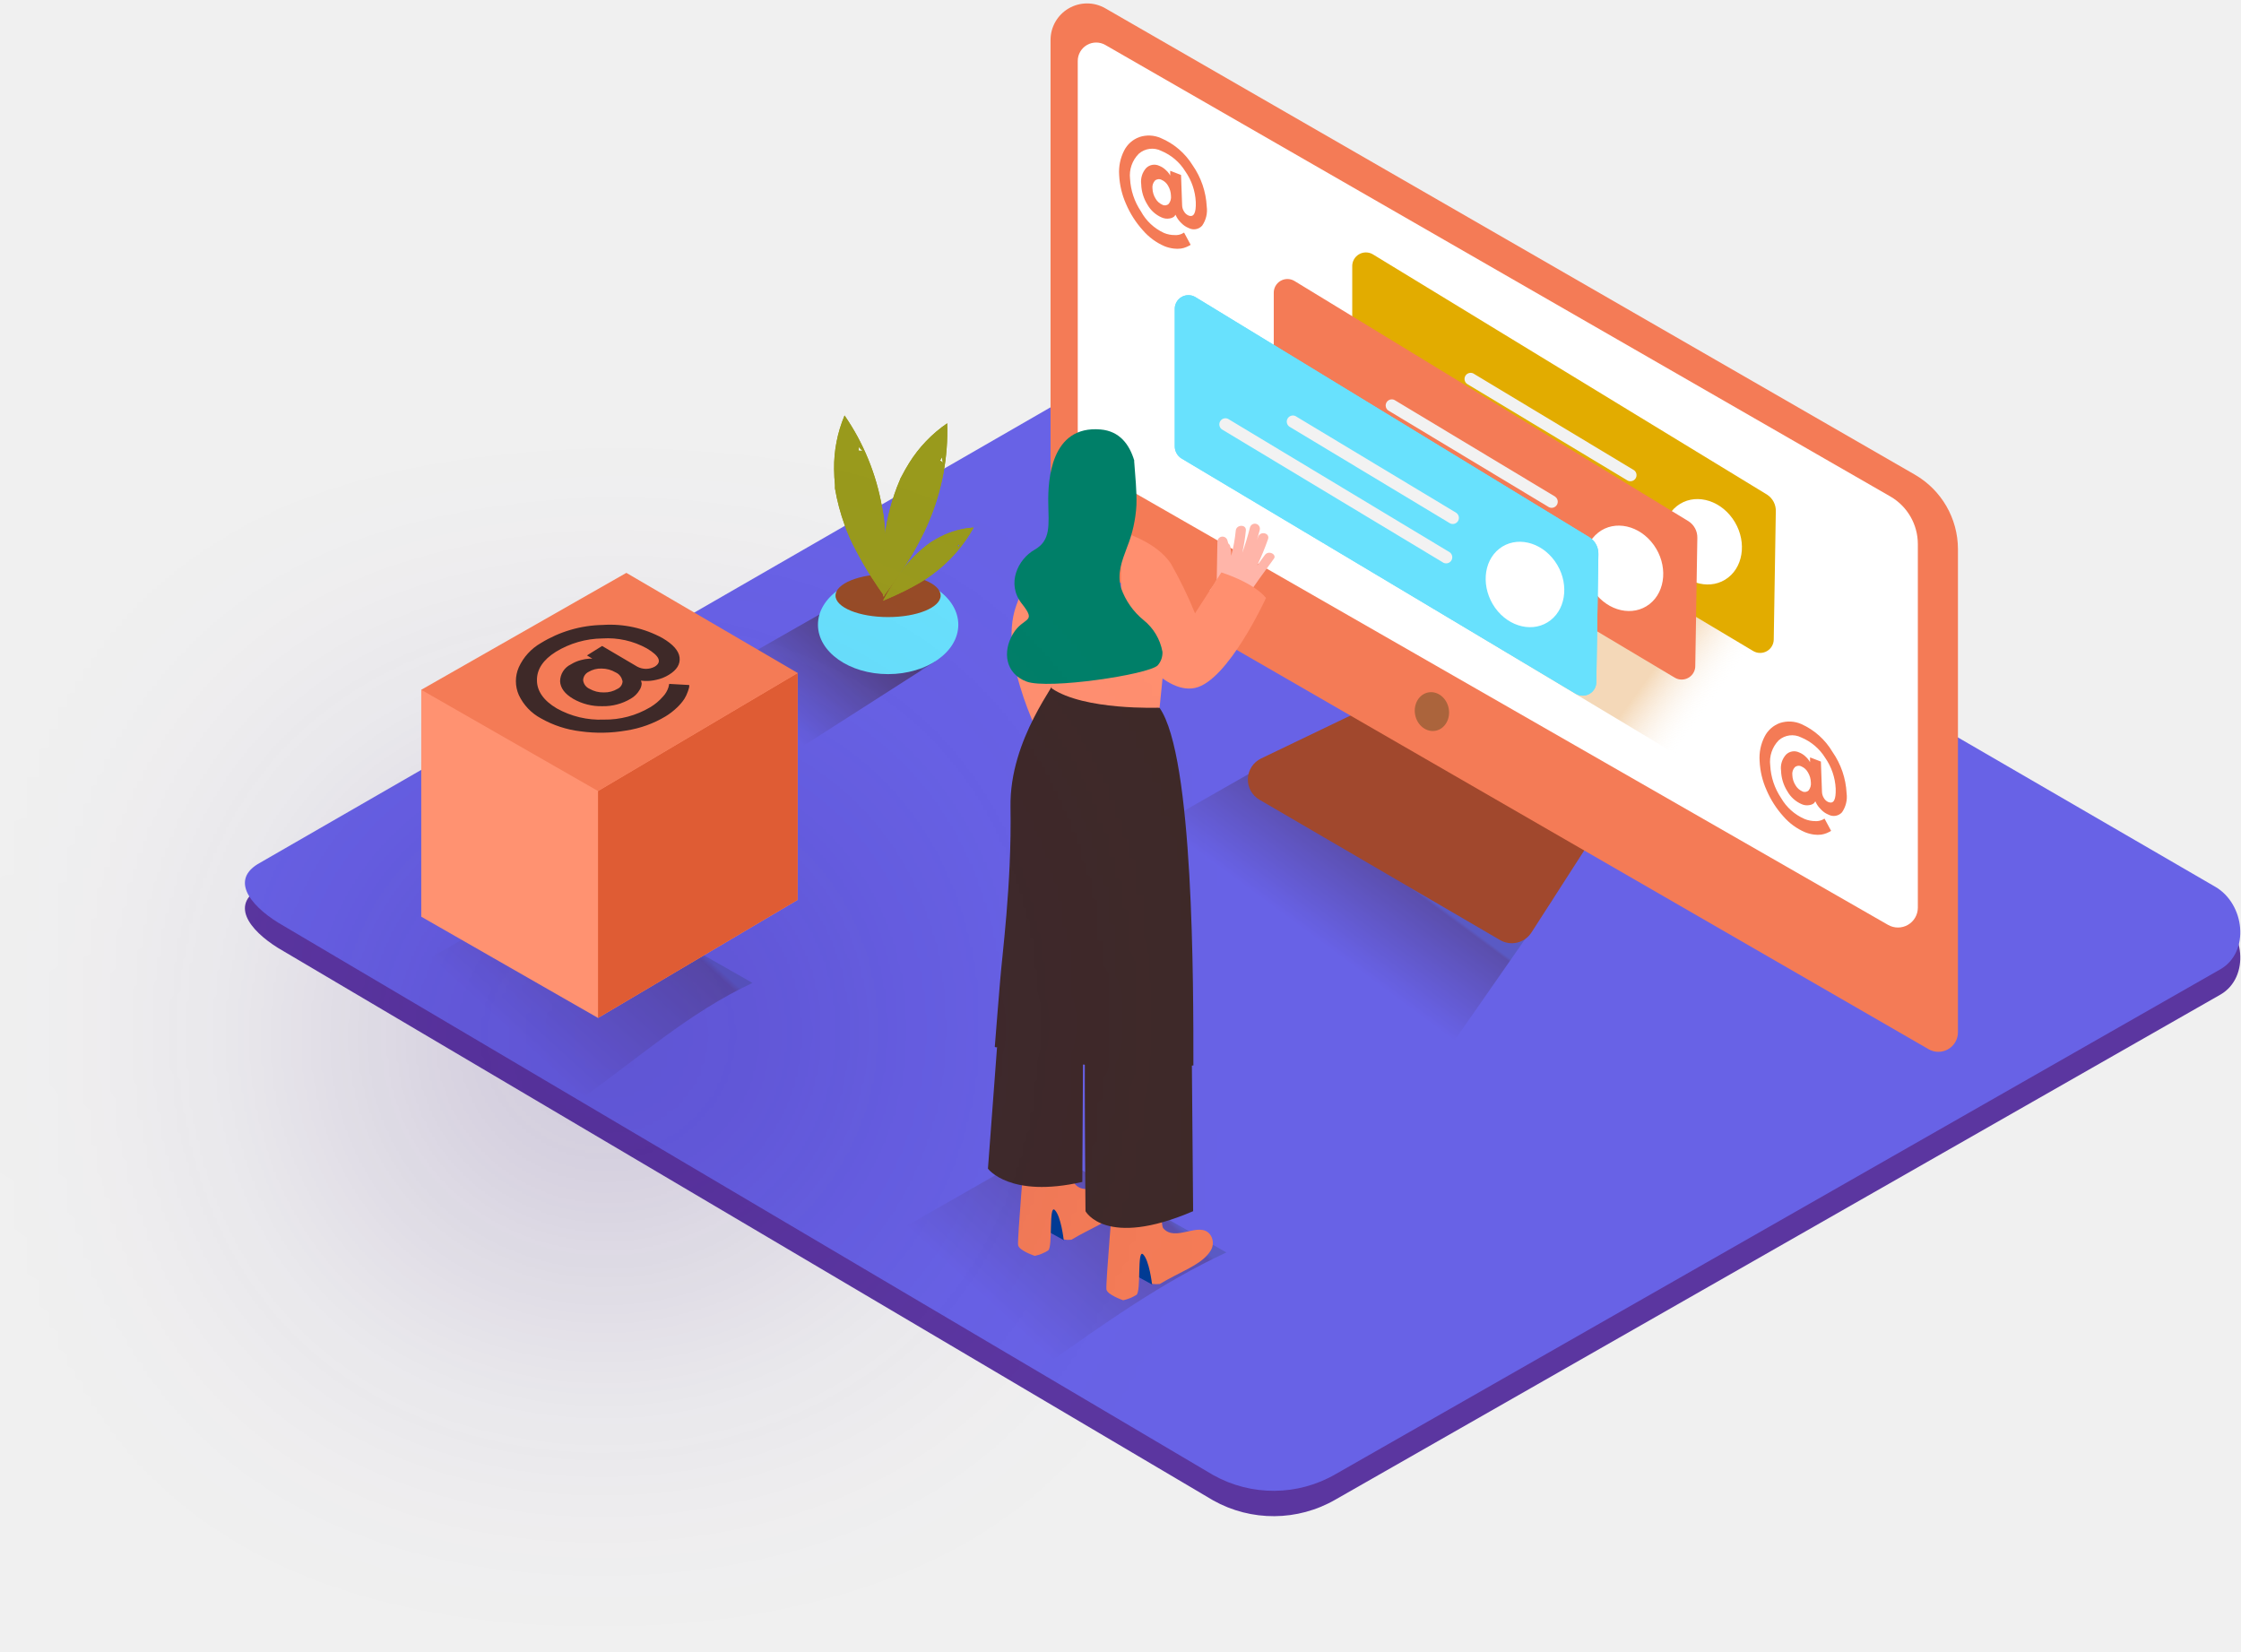
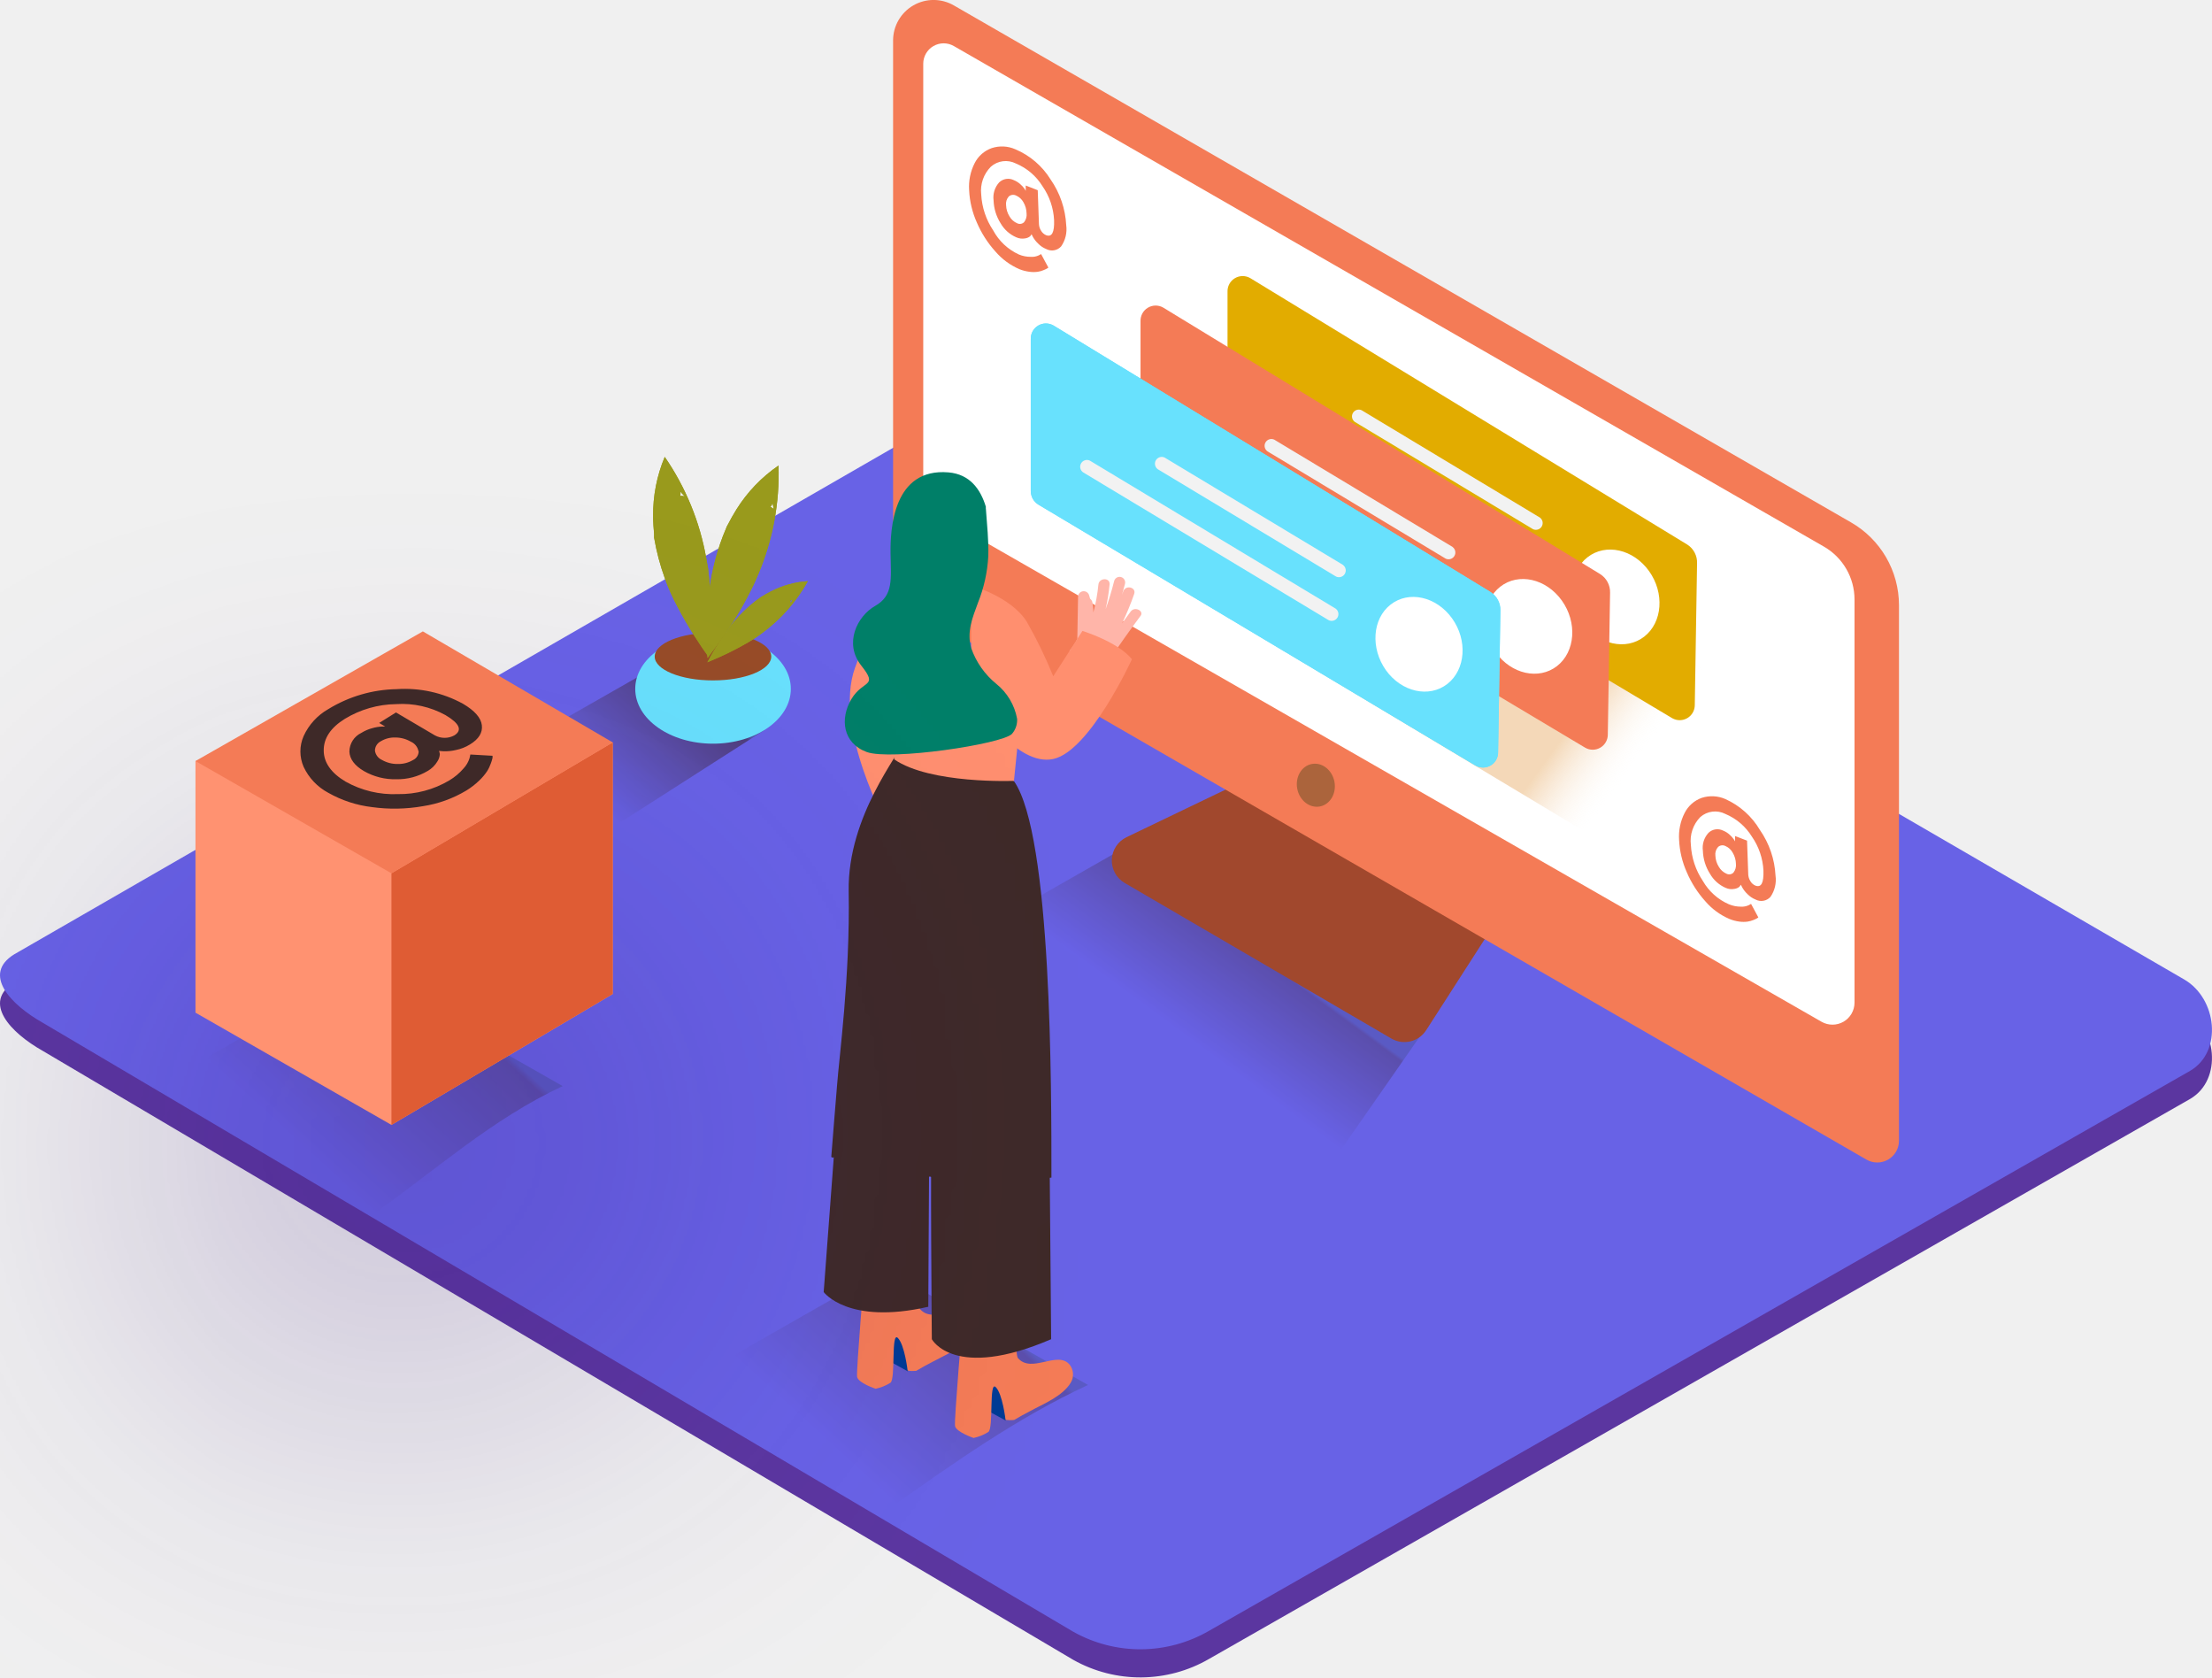
- <svg xmlns="http://www.w3.org/2000/svg" xmlns:xlink="http://www.w3.org/1999/xlink" width="266" height="196">
+ <svg xmlns="http://www.w3.org/2000/svg" xmlns:xlink="http://www.w3.org/1999/xlink" viewBox="29.07 0.41 236.85 179.57">
  <defs>
    <linearGradient x1="61.181%" y1="36.858%" x2="40.788%" y2="55.524%" id="a">
      <stop stop-color="#78B46A" offset="0%" />
      <stop stop-color="#7F3500" offset="3%" />
      <stop stop-color="#FFF" offset="100%" />
    </linearGradient>
    <linearGradient x1="82.186%" y1="28.582%" x2="29.852%" y2="62.428%" id="b">
      <stop stop-color="#78B46A" offset="0%" />
      <stop stop-color="#7F3500" offset="3%" />
      <stop stop-color="#FFF" offset="100%" />
    </linearGradient>
    <linearGradient x1="80.66%" y1="21.945%" x2="21.557%" y2="66.572%" id="c">
      <stop stop-color="#78B46A" offset="0%" />
      <stop stop-color="#7F3500" offset="3%" />
      <stop stop-color="#FFF" offset="100%" />
    </linearGradient>
    <linearGradient x1="81.016%" y1="60.558%" x2="67.462%" y2="55.262%" id="d">
      <stop stop-color="#FFF" stop-opacity="0" offset="0%" />
      <stop stop-color="#DC841E" offset="99%" />
    </linearGradient>
    <linearGradient x1="82.183%" y1="27.602%" x2="29.857%" y2="62.288%" id="e">
      <stop stop-color="#78B46A" offset="0%" />
      <stop stop-color="#7F3500" offset="3%" />
      <stop stop-color="#FFF" offset="100%" />
    </linearGradient>
    <filter x="-195.8%" y="-152.6%" width="491.7%" height="527.4%" filterUnits="objectBoundingBox" id="f">
      <feOffset dy="25" in="SourceAlpha" result="shadowOffsetOuter1" />
      <feGaussianBlur stdDeviation="25" in="shadowOffsetOuter1" result="shadowBlurOuter1" />
      <feColorMatrix values="0 0 0 0 0.209 0 0 0 0 0.069 0 0 0 0 0.478 0 0 0 0.497 0" in="shadowBlurOuter1" />
    </filter>
    <path id="g" d="M0 13.878v26.935L20.984 52.83l23.694-14.013V11.883" />
  </defs>
  <g fill="none" fill-rule="evenodd">
    <g transform="translate(29)" fill-rule="nonzero">
      <path d="M114.994 178.096L4.676 112.92c-3.512-1.974-6.523-5.209-3.1-7.331L112.286 41.8c1.66-1.03 4.181-1.705 5.873-.72l115.786 67.19c3.512 2.038 4.142 7.717.643 9.774l-105.056 59.95a14.67 14.67 0 01-14.538.102z" fill="#5B36A0" />
      <path d="M114.994 175.088L4.676 109.91c-3.512-1.975-6.523-5.21-3.1-7.332l110.71-63.788c1.66-1.029 4.181-1.704 5.873-.72l115.786 67.19c3.512 2.039 4.142 7.717.643 9.775l-105.056 59.949a14.67 14.67 0 01-14.538.103z" fill="#6862E6" />
      <path d="M124.09 89.094l-21.768 12.418s33.533 20.457 40.39 23.338l12.537-18.007" fill="url(#a)" opacity=".25" style="mix-blend-mode:multiply" />
      <path d="M116.57 148.67l-21.774-12.393-21.774 12.418s11.34 6.92 22.18 13.274c6.882-4.868 13.771-9.788 21.368-13.3z" fill="url(#b)" opacity=".25" style="mix-blend-mode:multiply" />
      <path d="M69.658 72.142L55.847 80.02s1.17 7.222 8.028 10.103l18.082-11.576" fill="url(#c)" opacity=".46" style="mix-blend-mode:multiply" />
      <ellipse fill="#68E1FD" cx="76.418" cy="74.155" rx="8.33" ry="5.865" />
      <ellipse fill="#974C26" cx="76.412" cy="70.695" rx="6.24" ry="2.553" />
      <path d="M76.187 66.438c0-1.151-.039-2.303-.129-3.454-.026-.3-.054-.598-.084-.894l-.064-.585c0-.173-.09-.643-.09-.598-.039-.236-.08-.47-.122-.7a27.482 27.482 0 00-4.451-10.888 15.913 15.913 0 00-1.242 6.373c0 .643.051 1.286.103 1.89v.38a25.153 25.153 0 001.158 4.38 21.007 21.007 0 001.344 3.009 41.327 41.327 0 001.846 3.183c.515.81 1.004 1.53 1.5 2.219.154-1.434.224-2.875.23-4.315zm-3.274-12.946a1.035 1.035 0 000-.45c.158.163.315.33.47.502a1.428 1.428 0 00-.477-.052h.007z" fill="#999A1C" />
      <path d="M78.329 67.325c.643-.97 1.21-1.93 1.756-2.977.141-.266.279-.532.412-.798l.263-.534.251-.553.277-.643a27.48 27.48 0 002.142-11.575 15.918 15.918 0 00-4.503 4.694 23.024 23.024 0 00-.933 1.647l-.128.237-.033.103c-.122.29-.244.58-.36.875a25.153 25.153 0 00-1.035 3.44 21.005 21.005 0 00-.496 3.261 38.863 38.863 0 00-.167 3.672c0 .958 0 1.833.058 2.675.855-1.138 1.717-2.308 2.496-3.524zm4.245-12.662c.101-.113.176-.247.219-.393.047.223.088.438.122.644-.1-.1-.215-.185-.34-.251z" fill="#999A1C" />
      <path d="M78.284 70.193c.647-.321 1.29-.668 1.93-1.041l.482-.296.315-.2.309-.218.36-.264a17.288 17.288 0 004.889-5.55 10.017 10.017 0 00-3.937 1.087c-.354.18-.695.38-1.036.585l-.147.09-.052.045-.476.354c-.593.467-1.152.977-1.672 1.524-.481.498-.922 1.034-1.32 1.601a41.869 41.869 0 00-1.286 1.93c-.308.514-.585.996-.83 1.466.83-.347 1.66-.708 2.47-1.113zm6.38-5.466a.643.643 0 00.245-.141 6.569 6.569 0 01-.154.405.9.9 0 00-.09-.257v-.007zM76.187 66.438c0-1.151-.039-2.303-.129-3.454-.026-.3-.054-.598-.084-.894l-.064-.585c0-.173-.09-.643-.09-.598-.039-.236-.08-.47-.122-.7a27.482 27.482 0 00-4.451-10.888 15.913 15.913 0 00-1.242 6.373c0 .643.051 1.286.103 1.89v.38a25.153 25.153 0 001.158 4.38 21.007 21.007 0 001.344 3.009 41.327 41.327 0 001.846 3.183c.515.81 1.004 1.53 1.5 2.219.154-1.434.224-2.875.23-4.315zm-3.274-12.946a1.035 1.035 0 000-.45c.158.163.315.33.47.502a1.428 1.428 0 00-.477-.052h.007z" fill="#999A1C" />
      <path d="M78.329 67.325c.643-.97 1.21-1.93 1.756-2.977.141-.266.279-.532.412-.798l.263-.534.251-.553.277-.643a27.48 27.48 0 002.142-11.575 15.918 15.918 0 00-4.503 4.694 23.024 23.024 0 00-.933 1.647l-.128.237-.033.103c-.122.29-.244.58-.36.875a25.153 25.153 0 00-1.035 3.44 21.005 21.005 0 00-.496 3.261 38.863 38.863 0 00-.167 3.672c0 .958 0 1.833.058 2.675.855-1.138 1.717-2.308 2.496-3.524zm4.245-12.662c.101-.113.176-.247.219-.393.047.223.088.438.122.644-.1-.1-.215-.185-.34-.251z" fill="#999A1C" />
      <path d="M78.284 70.193c.647-.321 1.29-.668 1.93-1.041l.482-.296.315-.2.309-.218.36-.264a17.288 17.288 0 004.889-5.55 10.017 10.017 0 00-3.937 1.087c-.354.18-.695.38-1.036.585l-.147.09-.052.045-.476.354c-.593.467-1.152.977-1.672 1.524-.481.498-.922 1.034-1.32 1.601a41.869 41.869 0 00-1.286 1.93c-.308.514-.585.996-.83 1.466.83-.347 1.66-.708 2.47-1.113zm6.38-5.466a.643.643 0 00.245-.141 6.569 6.569 0 01-.154.405.9.9 0 00-.09-.257v-.007z" fill="#999A1C" />
      <path d="M132.735 84.245l-12.048 5.788a2.772 2.772 0 00-.193 4.894l28.554 16.656a2.773 2.773 0 003.731-.894l6.94-10.791" fill="#A1482D" />
      <path d="M198.264 56.328L102.194.984a4.336 4.336 0 00-6.497 3.756v57.575c0 1.287.686 2.476 1.8 3.12l102.42 59.106a2.323 2.323 0 003.486-2.013V65.19a10.225 10.225 0 00-5.14-8.862z" fill="#F47B56" />
      <path d="M102.2 5.338l93.169 53.588a6.533 6.533 0 013.274 5.66v43.157a2.36 2.36 0 01-3.531 2.045l-95.016-54.482a2.328 2.328 0 01-1.17-2.02V7.235a2.186 2.186 0 013.274-1.897z" fill="#FFF" />
      <ellipse fill="#AB643C" transform="rotate(-10.9 140.964 84.467)" cx="140.964" cy="84.467" rx="2.026" ry="2.315" />
      <path fill="url(#d)" opacity=".32" d="M127.242 63.891l43.297 26.007 21.389-12.431-38.216-22.238" />
      <path d="M180.748 58.714l-46.81-28.534a1.621 1.621 0 00-2.431 1.46v16.257a1.704 1.704 0 00.817 1.467l46.803 27.93a1.615 1.615 0 002.412-1.41l.244-15.157a2.276 2.276 0 00-1.035-2.013z" fill="#E2AC00" />
      <path d="M169.549 67.08c1.679 2.348 4.631 3.004 6.587 1.473 1.955-1.53 2.18-4.675.501-7.016-1.679-2.34-4.631-3.003-6.587-1.472-1.955 1.53-2.18 4.669-.501 7.016z" fill="#FFF" />
      <path d="M164.956 55.814l-19.092-11.492a.727.727 0 00-.733 1.247l19.092 11.492a.727.727 0 00.733-1.247zM164.171 60.483l-26.315-15.84a.727.727 0 00-.702 1.248l26.284 15.846a.727.727 0 00.733-1.248v-.006z" fill="#F2F2F2" />
      <path d="M171.408 61.865l-46.784-28.527a1.621 1.621 0 00-2.432 1.46v16.25c-.007.6.3 1.159.81 1.473l46.804 27.93a1.615 1.615 0 002.419-1.44l.244-15.159a2.276 2.276 0 00-1.061-1.987z" fill="#F47B56" />
      <path d="M160.209 70.232c1.679 2.347 4.631 3.003 6.587 1.473 1.955-1.53 2.18-4.676.501-7.017-1.679-2.34-4.631-3.003-6.587-1.472-1.955 1.53-2.18 4.669-.501 7.016z" fill="#FFF" />
      <path d="M155.616 58.965L136.51 47.473a.727.727 0 00-.733 1.248l19.092 11.492a.727.727 0 00.733-1.248h.013zM154.825 63.666l-26.31-15.865a.727.727 0 00-.733 1.248l26.316 15.839a.727.727 0 00.733-1.248l-.006.026z" fill="#F2F2F2" />
      <path d="M159.668 63.782l-46.796-28.528a1.621 1.621 0 00-2.432 1.46v16.251a1.704 1.704 0 00.817 1.466l46.803 27.93a1.615 1.615 0 002.419-1.44l.244-15.159c.021-.8-.38-1.551-1.055-1.98z" fill="#68E1FD" />
      <path d="M159.668 63.782l-46.796-28.528a1.621 1.621 0 00-2.432 1.46v16.251a1.704 1.704 0 00.817 1.466l46.803 27.93a1.615 1.615 0 002.419-1.44l.244-15.159c.021-.8-.38-1.551-1.055-1.98z" fill="#68E1FD" />
      <path d="M148.463 72.148c1.679 2.348 4.631 3.004 6.587 1.473 1.955-1.53 2.18-4.675.501-7.016-1.678-2.34-4.631-3.003-6.586-1.473-1.956 1.53-2.162 4.67-.502 7.016z" fill="#FFF" />
      <path d="M143.87 60.881L124.772 49.39a.727.727 0 00-.734 1.248l19.092 11.492a.727.727 0 00.734-1.248h.006zM143.079 65.557l-26.316-15.84a.727.727 0 00-.733 1.248l26.315 15.84a.727.727 0 00.734-1.248z" fill="#F2F2F2" />
      <path d="M98.25 62.187a22.765 22.765 0 00-6.632 9.717c-2.328 6.43 3.493 16.939 3.493 16.939l9.057-7.17" fill="#FF8F6F" />
      <path d="M97.273 147.21l-2.458-1.357.644-3.511s3.66.347 3.981 1.646" fill="#003B94" />
      <path d="M98.173 147.158c.553-.34 1.132-.643 1.705-.945 1.421-.778 3.473-1.582 4.348-3.042a1.697 1.697 0 00-.116-1.929c-1.286-1.556-4.104 1.003-5.544-.72-.283-.341-.419-5.75-.419-5.75l-5.48 1.48s-.926 10.868-.823 11.537c.102.668 1.987 1.286 1.987 1.286a4.857 4.857 0 001.583-.643c.572-.418.051-5.518.784-4.804.734.714 1.055 3.505 1.055 3.505.305.046.614.054.92.025z" fill="#F47B56" />
      <path d="M107.738 152.464l-2.457-1.338.643-3.511s3.66.347 3.982 1.646" fill="#003B94" />
      <path d="M108.665 152.412c.553-.34 1.132-.643 1.704-.945 1.422-.778 3.474-1.582 4.349-3.042a1.697 1.697 0 00-.116-1.929c-1.287-1.556-4.104 1.003-5.545-.72-.283-.341-.418-5.75-.418-5.75l-5.48 1.48s-.933 10.906-.83 11.55c.102.643 1.987 1.286 1.987 1.286a4.857 4.857 0 001.583-.643c.572-.418.051-5.518.784-4.804.734.714 1.055 3.505 1.055 3.505.307.042.619.046.927.012z" fill="#F47B56" />
      <path d="M89.882 117.133l-1.615 21.588s2.573 3.55 11.2 1.576l.083-14.553M99.846 121.41c-.187 1.858 0 22.36 0 22.36s2.386 4.462 12.775 0l-.148-17.422" fill="#3E2928" />
      <path d="M89.078 124.264c.707.49.952-2.025 1.691-1.594a42.094 42.094 0 008.517 3.755h.064a.586.586 0 01.792.29c1.834.547 3.7.976 5.59 1.286 2.424.386 4.431-1.409 6.92-1.53 0-9.531.046-36.657-4.013-42.445l-12.01-4.038c-.058.99-5.828 7.678-5.686 15.833.16 9.19-1.036 17.858-1.242 20.733-.032.489-.598 7.19-.623 7.71z" fill="#3E2928" />
      <path d="M109.745 73.068l-1.106 10.933s-8.96.36-12.82-2.303v-9.273" fill="#FF8F6F" />
      <path d="M121.137 65.872l-.913 1.247A30.002 30.002 0 00121.51 64c.258-.726-.907-1.016-1.164-.289l-.135.373c.112-.386.217-.774.315-1.164a.6.6 0 10-1.164-.29 31.17 31.17 0 01-.907 2.985 21.3 21.3 0 00.425-2.637c.077-.765-1.126-.733-1.197 0-.1 1.01-.28 2.01-.54 2.99a5.57 5.57 0 00-.097-1.029.604.604 0 00-.25-.43 4.653 4.653 0 00-.116-.4.605.605 0 00-1.178.18l-.077 4.502c-.218.467-.501.9-.842 1.287.578.4 1.137.83 1.672 1.286.478.403.933.833 1.364 1.286.386-.48.757-.969 1.113-1.466a.643.643 0 00.115-.129 128.076 128.076 0 013.32-4.682c.476-.527-.573-1.112-1.03-.501z" fill="#FFB5A9" />
      <path d="M104.059 63.1s4.233 1.138 5.95 3.859a48.38 48.38 0 012.837 5.845l3.126-4.855s3.795 1.164 5.3 3.029c0 0-4.502 9.84-8.426 10.682-3.924.842-8.092-5.775-8.092-5.775s-.862 2.765-.695-.187" fill="#FF8F6F" />
      <path d="M106.748 73.615a8.572 8.572 0 01-2.683-3.82c-.508-1.73.129-3.248.72-4.856a15.643 15.643 0 001.107-4.997c.052-1.684-.141-3.37-.257-5.048a.489.489 0 010-.218c-.566-1.898-1.724-3.505-4.008-3.698-5.911-.502-6.246 6.045-6.2 8.707.044 2.663.328 4.463-1.634 5.576-1.962 1.112-3.378 4.032-1.506 6.392 1.872 2.36.193 1.499-1.055 3.595-1.247 2.097-.926 4.714 1.634 5.66 2.56.945 14.46-.83 15.554-1.93a2.27 2.27 0 00.56-1.608 6.238 6.238 0 00-2.232-3.755z" fill="#007F68" />
      <path d="M112.563 19.62a9.42 9.42 0 011.672 4.888 3.215 3.215 0 01-.547 2.283 1.319 1.319 0 01-1.595.277 2.464 2.464 0 01-.862-.58 3.003 3.003 0 01-.553-.7l-.154-.302c-.042.079-.094.152-.155.218-.153.12-.335.197-.527.225-.322.06-.654.02-.952-.115a3.57 3.57 0 01-1.686-1.512 4.854 4.854 0 01-.746-2.437c-.095-.7.124-1.406.598-1.93a1.377 1.377 0 011.564-.244c.258.103.495.251.7.438.176.149.332.32.464.508l.116.206v-.573l1.286.502.129 3.614c.009.259.089.51.231.727.121.209.306.373.528.47.622.244.909-.292.862-1.609a6.957 6.957 0 00-1.242-3.633 6.091 6.091 0 00-2.85-2.43 2.4 2.4 0 00-2.675.34 3.633 3.633 0 00-1.036 2.971 7.664 7.664 0 001.287 3.859 5.93 5.93 0 002.746 2.572c.408.17.845.255 1.287.25.287.02.575-.033.836-.154l.257-.141.779 1.447-.129.09c-.122.068-.249.129-.38.18-.205.089-.421.15-.643.18a3.217 3.217 0 01-.855 0 4.31 4.31 0 01-1.087-.277 7.076 7.076 0 01-2.573-1.89 11.209 11.209 0 01-1.994-3.113 9.529 9.529 0 01-.824-3.453 5.542 5.542 0 01.592-2.9 3.267 3.267 0 011.827-1.608 3.52 3.52 0 012.534.128 8.175 8.175 0 013.77 3.229zm-2.837 4.573c.211-.27.306-.612.264-.952a2.456 2.456 0 00-.341-1.19 1.634 1.634 0 00-.779-.707.701.701 0 00-.79.103 1.177 1.177 0 00-.284.933c.015.424.141.836.367 1.196.185.326.472.584.817.733.247.127.548.08.746-.116M188.512 89.255a9.388 9.388 0 011.672 4.887 3.215 3.215 0 01-.546 2.283 1.325 1.325 0 01-1.596.277 2.534 2.534 0 01-.862-.58 3.113 3.113 0 01-.553-.7l-.154-.302a1.248 1.248 0 01-.155.218c-.152.12-.334.199-.527.225-.319.064-.65.026-.946-.109a3.57 3.57 0 01-1.685-1.518 4.835 4.835 0 01-.753-2.443c-.099-.7.12-1.408.599-1.93a1.37 1.37 0 011.556-.244c.258.102.496.25.701.437.176.152.331.325.464.515l.122.205v-.572l1.286.495.129 3.614c.011.259.091.51.231.727.121.21.306.374.528.47.643.244.907-.29.868-1.608a6.99 6.99 0 00-1.241-3.64 6.104 6.104 0 00-2.843-2.424 2.406 2.406 0 00-2.676.334 3.633 3.633 0 00-1.01 2.99 7.639 7.639 0 001.286 3.859 5.956 5.956 0 002.78 2.489c.407.17.844.257 1.286.257.287.017.574-.036.836-.155l.257-.141.779 1.447-.13.09c-.121.069-.248.129-.379.18a2.83 2.83 0 01-.643.18 3.281 3.281 0 01-.862 0 4.298 4.298 0 01-1.08-.283 7.076 7.076 0 01-2.573-1.884 11.234 11.234 0 01-1.995-3.12 9.51 9.51 0 01-.823-3.452 5.51 5.51 0 01.592-2.894 3.293 3.293 0 011.827-1.615 3.564 3.564 0 012.54.13 8.188 8.188 0 013.693 3.305zm-2.837 4.572c.213-.269.31-.611.27-.952a2.437 2.437 0 00-.347-1.19 1.608 1.608 0 00-.772-.707.701.701 0 00-.791.097 1.164 1.164 0 00-.29.932c.015.422.142.833.367 1.19.185.328.472.588.817.74a.643.643 0 00.746-.11" fill="#F47B56" />
      <path d="M60.324 116.676L38.55 104.29l-21.768 12.412s12.113 7.562 22.951 13.916c6.883-4.862 13-10.424 20.591-13.942z" fill="url(#e)" opacity=".25" style="mix-blend-mode:multiply" />
    </g>
    <g transform="translate(50 68)">
      <use fill="#000" filter="url(#f)" xlink:href="#g" />
      <use fill="#FF9271" xlink:href="#g" />
    </g>
    <path fill="#DF5C34" fill-rule="nonzero" d="M70.984 93.896v26.935l23.694-14.013V79.883z" />
    <path fill="#F47B56" fill-rule="nonzero" d="M50 81.878L74.347 68l20.33 11.883-23.693 14.013z" />
    <path d="M71.541 74.182a12.971 12.971 0 017.104 1.565c1.243.731 1.922 1.494 2.018 2.29.096.795-.314 1.487-1.281 2.07a4.557 4.557 0 01-1.493.59c-.434.103-.88.149-1.326.135l-.487-.038c.046.109.076.223.09.34a1.566 1.566 0 01-.256.776c-.254.43-.616.786-1.05 1.032a6.316 6.316 0 01-3.35.885 6.623 6.623 0 01-3.479-.878c-.999-.59-1.511-1.283-1.55-2.078a2.245 2.245 0 011.281-2.007 4.244 4.244 0 011.179-.507 4.588 4.588 0 011.018-.173h.353l-.641-.385 1.8-1.122 4.17 2.456a2.188 2.188 0 002.075 0c.884-.551.568-1.276-.948-2.174a9.63 9.63 0 00-5.278-1.174 10.835 10.835 0 00-5.509 1.584c-1.511.945-2.26 2.072-2.248 3.38 0 1.283.8 2.424 2.357 3.341 1.7.95 3.629 1.41 5.573 1.328a10.463 10.463 0 005.509-1.462 6.177 6.177 0 001.53-1.283c.293-.31.512-.683.641-1.09l.09-.404 2.376.134c.004.073.004.146 0 .219-.043.196-.101.389-.173.577-.103.3-.24.59-.41.859-.244.364-.527.7-.845 1-.42.405-.88.762-1.377 1.065a12.801 12.801 0 01-4.663 1.68 17.588 17.588 0 01-5.439.096 12.448 12.448 0 01-4.67-1.526 6.064 6.064 0 01-2.651-2.783 4.096 4.096 0 010-3.296 6.346 6.346 0 012.633-2.88 14.483 14.483 0 017.327-2.142zm2.332 6.631a1.372 1.372 0 00-.8-1 3.29 3.29 0 00-1.666-.455 2.81 2.81 0 00-1.55.397c-.384.187-.631.573-.64 1 .058.445.345.827.755 1.007a3.27 3.27 0 001.697.43 3.046 3.046 0 001.627-.423c.373-.17.61-.546.603-.956" fill="#3E2928" fill-rule="nonzero" />
  </g>
</svg>
